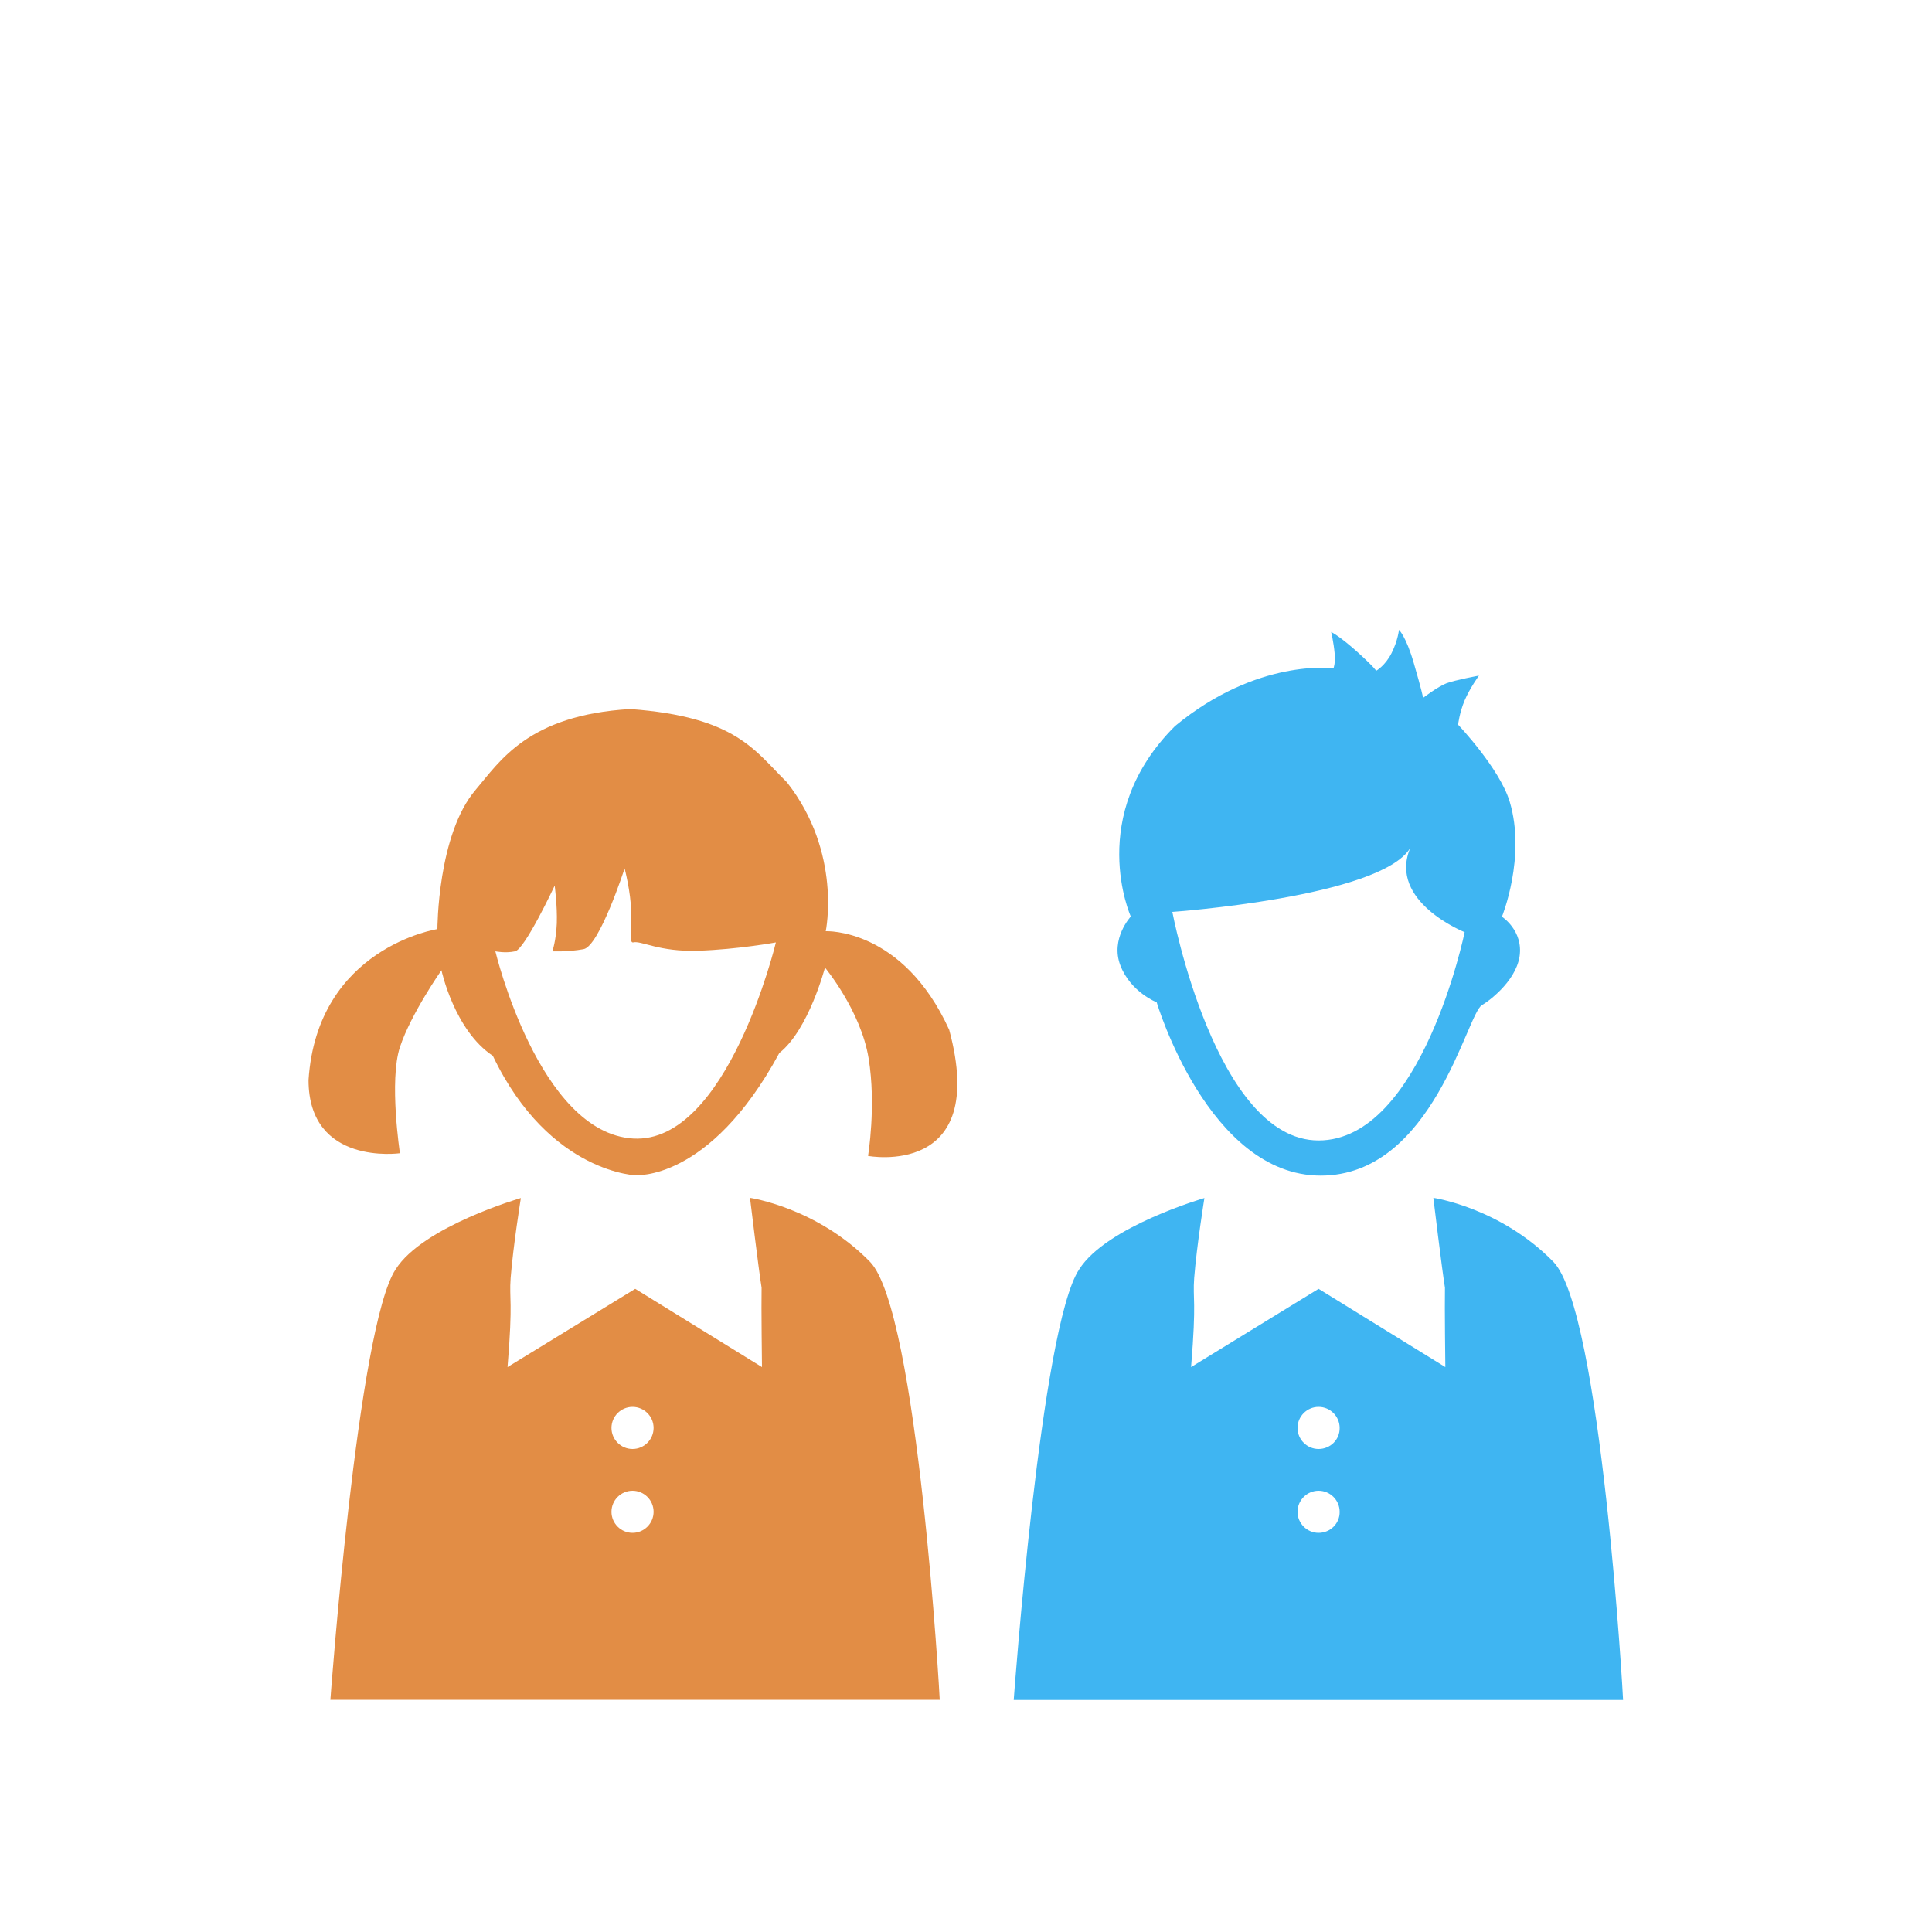
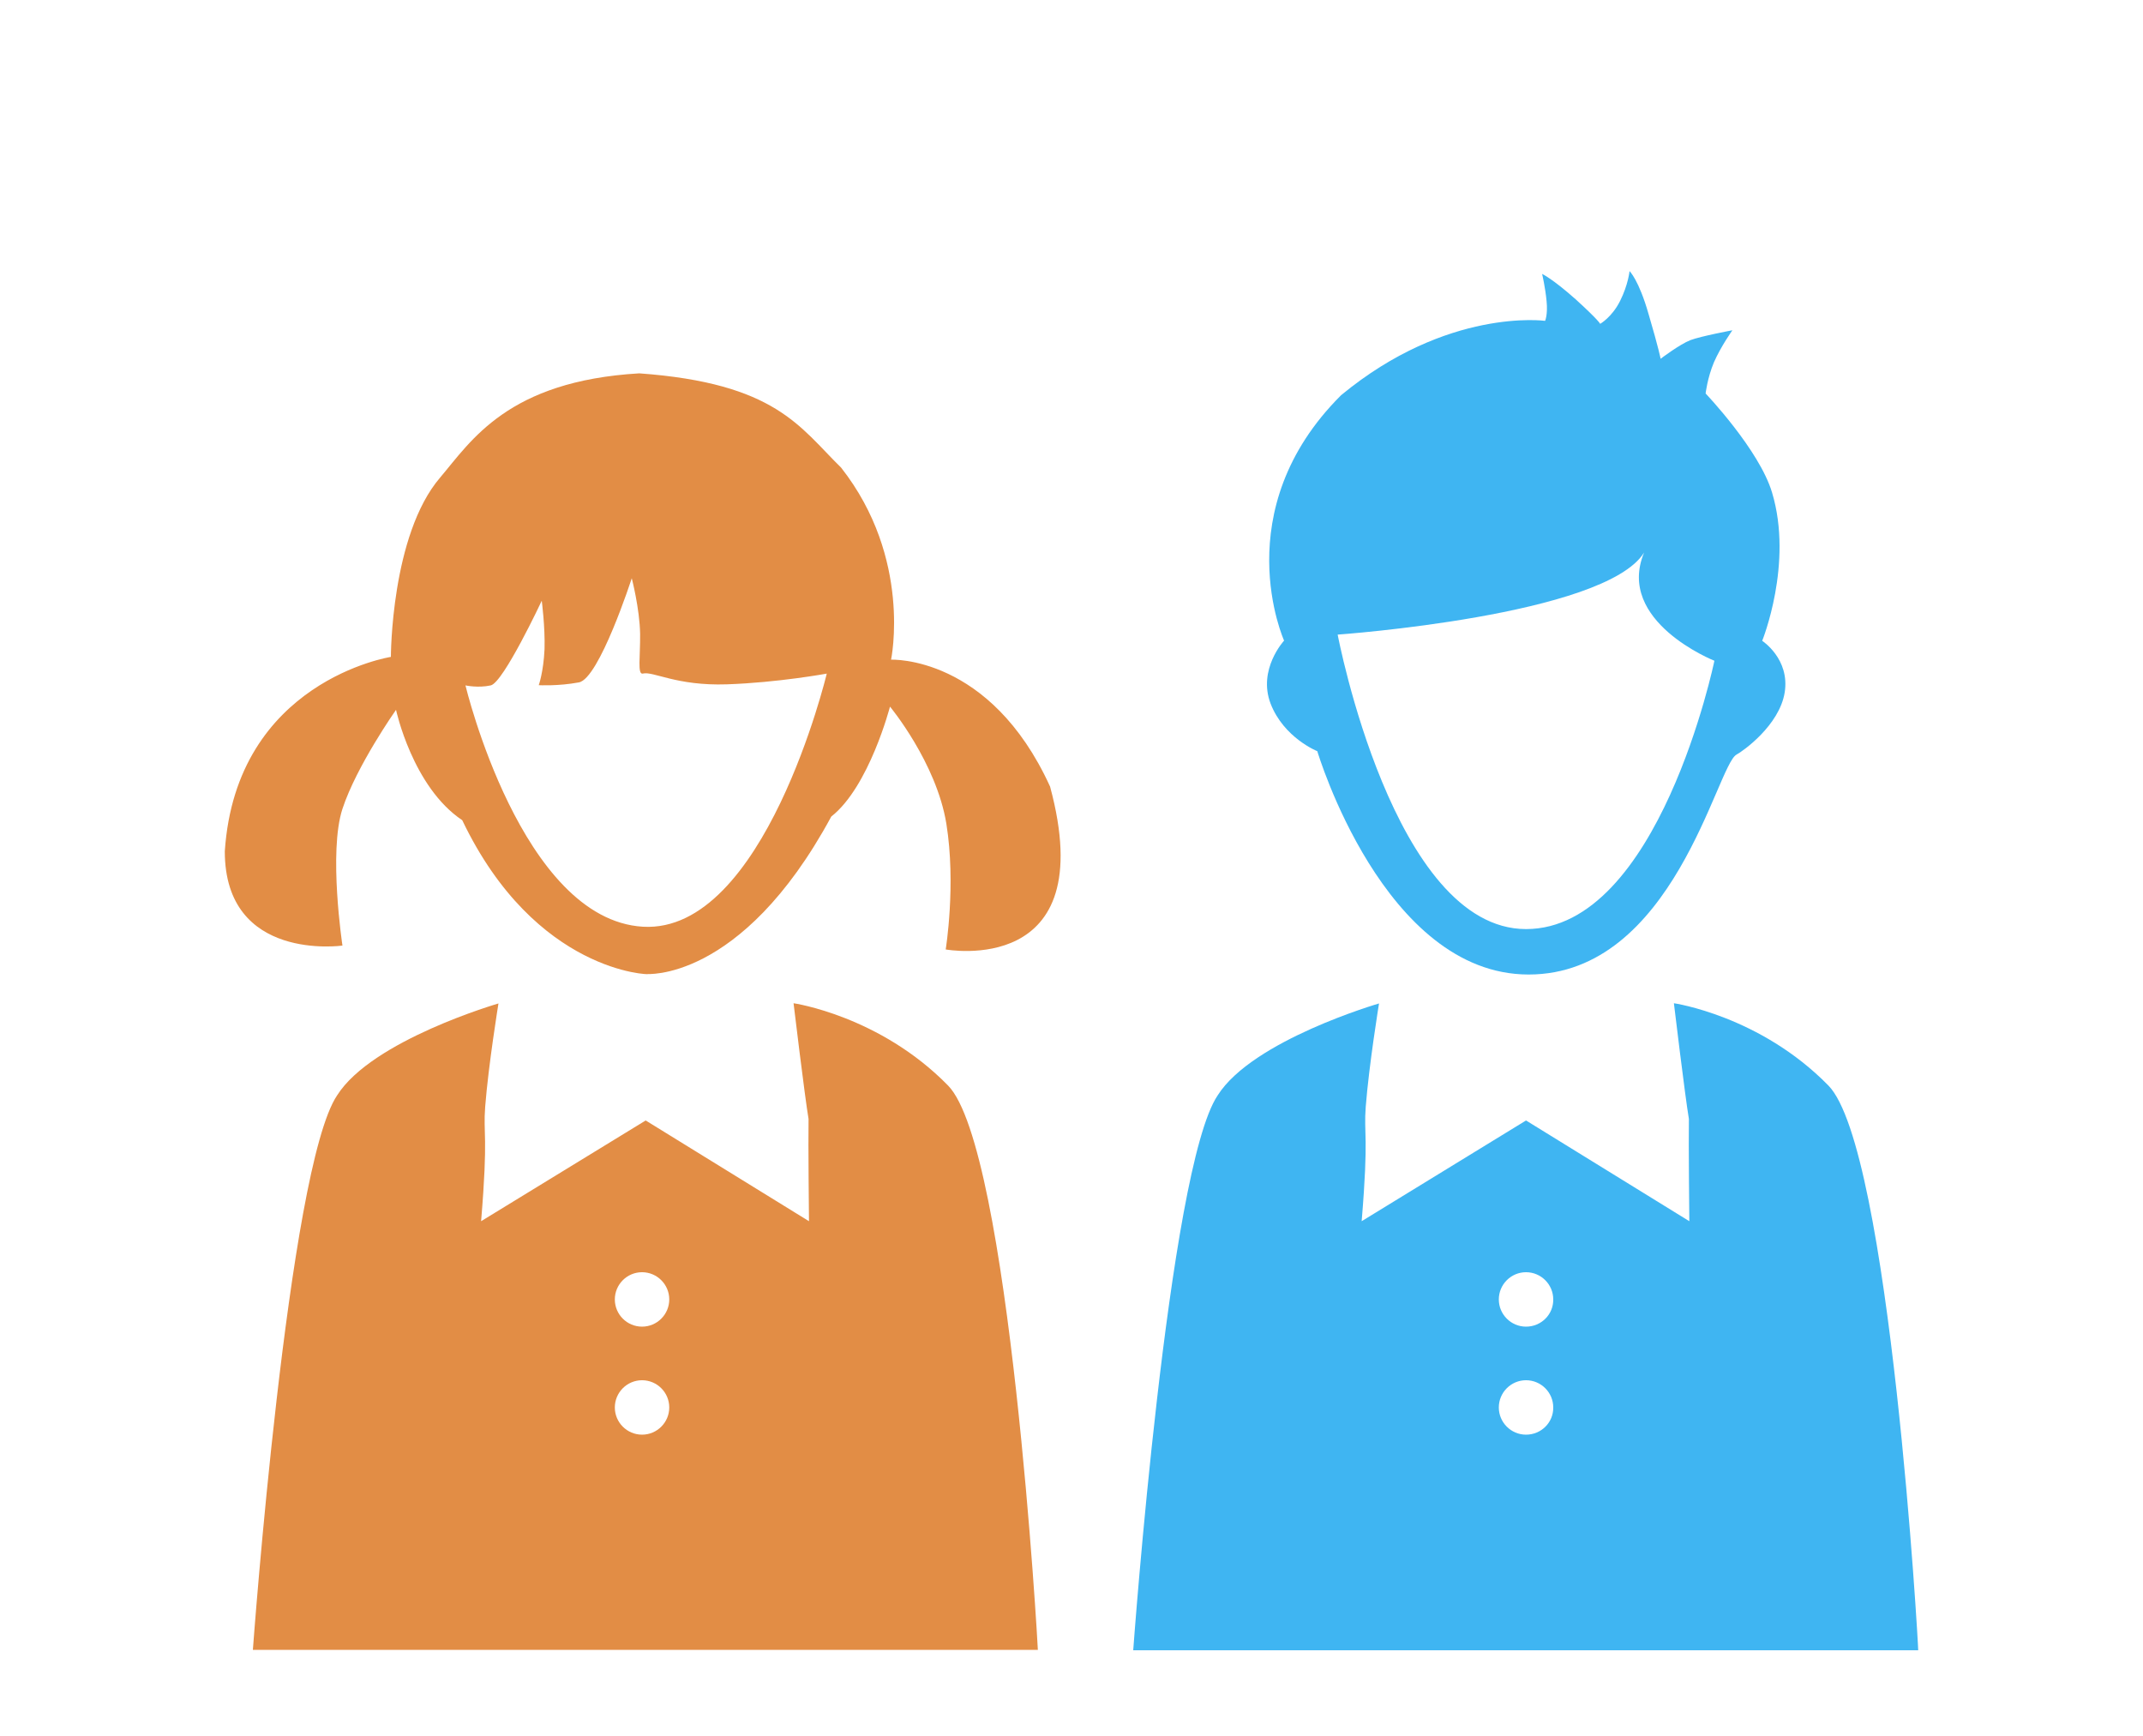
- <svg xmlns="http://www.w3.org/2000/svg" version="1.1" id="body" x="0px" y="0px" viewBox="0 0 1000 1000" style="enable-background:new 0 0 1000 1000;" xml:space="preserve">
+ <svg xmlns="http://www.w3.org/2000/svg" version="1.1" id="body" x="0px" y="0px" viewBox="0 0 1000 810" style="enable-background:new 0 0 1000 810;" xml:space="preserve">
  <style type="text/css">
	.st0{display:none;}
	.st1{display:inline;fill:#333333;}
	.st2{fill:#3FB5F2;}
	.st3{fill:#E28D45;}
	.st4{display:inline;}
	.st5{fill:#333333;}
</style>
  <g class="st0">
-     <path class="st1" d="M427.8,428.8c0,0,18.4,40,57.1,50.9c12.1,3.4,21.6,4.8,31.8,1.4c4.6-1.6,10.5-5.4,19.5-9.3   c25.5-15.4,38.8-45,38.8-45s14.9,8.8,21.6-14.6c6.8-23.4-10.4-20.9-10.4-20.9s2.4-36.6-18.4-65.9c-20.8-29.3-53-31.8-53-31.8   s-35.1-25.4-25.1-35.9s14.9,0.9,15.4,2.9s-1,8.9,5.6,10.6c6.8,1.9,10.4-7.8,9-15.5c-1.4-7.8-11.4-14.3-14.4-15.4   c-3-1.1-24.8-3.3-34.1,15.8c-9.4,19,1.6,39.8,1.6,39.8s-29.3,13.6-43,35.8c-14.3,22.9-13.3,54.1-13.8,59.5c-6-4.9-20.6,4.8-11,22.9   C414.7,432.2,427.8,428.8,427.8,428.8z M504.2,320.9c12.5,0.4,52.3,11,50.6,63.5s-40.4,67.9-47.8,67.8c-7.4-0.3-49.4,6.4-58.8-57.5   C438.7,329,491.7,320.4,504.2,320.9z" />
-     <path class="st1" d="M643.1,570.1c-7.8-10.9-62.3-77.9-89.2-70.9s-32.3,18.1-54.6,17.3c-22.4-0.9-42.5-15.9-55-18.6   c-23.8-5.3-74.4,55-87.9,74s-57.4,93.5-44.1,116.3s25.3,16.4,39,13.5c13.8-2.9,46.3-115.4,61.9-108.7c31,13.5-1,237.1-1,237.1   s-38.6,4.3-38.1,28.6c1.8,17.4,12.4,18.3,12.4,18.3s22.5,3.1,45.6,2.6c21-0.5,42.6-3.8,47.5-19.3c8.5-59.4-4.9-97.4,8.6-106.3   c4.8-0.8,16.4-1.3,24.8,1c10.4,4.3,5.9,72.4,6.1,98.5c0.1,19,19.3,22.9,28.4,24.8c9.1,1.9,59,2.3,63.1,1s17.6-9.8,16.1-27.3   s-34.3-18.8-37.5-23.4c-3.3-4.6-17-229.6-4.6-235.8c12.4-6.3,30.6,33.3,30.6,33.3s21.5,59,27.1,67.3s43.4,20,47.5-10   C694,653.4,653.6,584.6,643.1,570.1z M500.3,671.2c-10.9,0-19.8-8.9-19.8-19.8c0-10.9,8.9-19.8,19.8-19.8s19.8,8.9,19.8,19.8   S511.2,671.2,500.3,671.2z M500.3,607.1c-10.9,0-19.8-8.9-19.8-19.8s8.9-19.8,19.8-19.8s19.6,8.9,19.6,19.8   S511.2,607.1,500.3,607.1z" />
+     <path class="st1" d="M427.8,318.8c0,0,18.4,40,57.1,50.9c12.1,3.4,21.6,4.8,31.8,1.4c4.6-1.6,10.5-5.4,19.5-9.3   c25.5-15.4,38.8-45,38.8-45s14.9,8.8,21.6-14.6c6.8-23.4-10.4-20.9-10.4-20.9s2.4-36.6-18.4-65.9c-20.8-29.3-53-31.8-53-31.8   s-35.1-25.4-25.1-35.9s14.9,0.9,15.4,2.9s-1,8.9,5.6,10.6c6.8,1.9,10.4-7.8,9-15.5c-1.4-7.8-11.4-14.3-14.4-15.4   c-3-1.1-24.8-3.3-34.1,15.8c-9.4,19,1.6,39.8,1.6,39.8s-29.3,13.6-43,35.8c-14.3,22.9-13.3,54.1-13.8,59.5c-6-4.9-20.6,4.8-11,22.9   C414.7,322.2,427.8,318.8,427.8,318.8z M504.2,210.9c12.5,0.4,52.3,11,50.6,63.5s-40.4,67.9-47.8,67.8c-7.4-0.3-49.4,6.4-58.8-57.5   C438.7,219,491.7,210.4,504.2,210.9z" />
+     <path class="st1" d="M643.1,460.1c-7.8-10.9-62.3-77.9-89.2-70.9s-32.3,18.1-54.6,17.3c-22.4-0.9-42.5-15.9-55-18.6   c-23.8-5.3-74.4,55-87.9,74s-57.4,93.5-44.1,116.3s25.3,16.4,39,13.5c13.8-2.9,46.3-115.4,61.9-108.7c31,13.5-1,237.1-1,237.1   s-38.6,4.3-38.1,28.6c1.8,17.4,12.4,18.3,12.4,18.3s22.5,3.1,45.6,2.6c21-0.5,42.6-3.8,47.5-19.3c8.5-59.4-4.9-97.4,8.6-106.3   c4.8-0.8,16.4-1.3,24.8,1c10.4,4.3,5.9,72.4,6.1,98.5c0.1,19,19.3,22.9,28.4,24.8c9.1,1.9,59,2.3,63.1,1s17.6-9.8,16.1-27.3   s-34.3-18.8-37.5-23.4c-3.3-4.6-17-229.6-4.6-235.8c12.4-6.3,30.6,33.3,30.6,33.3s21.5,59,27.1,67.3s43.4,20,47.5-10   C694,543.4,653.6,474.6,643.1,460.1z M500.3,561.2c-10.9,0-19.8-8.9-19.8-19.8c0-10.9,8.9-19.8,19.8-19.8s19.8,8.9,19.8,19.8   S511.2,561.2,500.3,561.2z M500.3,497.1c-10.9,0-19.8-8.9-19.8-19.8s8.9-19.8,19.8-19.8s19.6,8.9,19.6,19.8   S511.2,497.1,500.3,497.1z" />
  </g>
  <g>
    <g id="boy">
-       <path class="st2" d="M777.4,474.5c0,0,12.6-31,4-59.6c-5.2-17.2-26.7-39.8-26.7-39.8s0.7-6.2,3.4-12.6c2.8-6.5,7.4-12.8,7.4-12.8    s-12.5,2.3-16.9,4s-12,7.5-12,7.5s-0.7-3.9-4.8-17.9c-4-13.9-7.7-17.3-7.7-17.3s-0.5,5.4-3.8,12s-8,9.2-8,9.2s-0.6-1.5-9.9-9.9    c-9.3-8.3-13.4-10.2-13.4-10.2s1.3,5.4,1.8,11c0.5,5.4-0.6,7.8-0.6,7.8s-39.3-5.4-82,29.9c-46.5,46.3-22.9,98.6-22.9,98.6    s-10.7,11.5-5.4,25.3s18.8,19.1,18.8,19.1s26.7,89.7,84.9,89.7s75.6-84,83.5-88.3c2.6-1.4,17.2-11.7,19.4-25    C788.6,481.7,777.4,474.5,777.4,474.5z M682.5,590.3c-53.3,0-75.7-118.3-75.7-118.3s107.4-7.6,123.1-33    c-11.5,27.7,28.2,43.5,28.2,43.5S735.9,590.3,682.5,590.3z" />
-       <path class="st2" d="M804,653.1C776.5,625,741.9,620,741.9,620s4.5,37.4,6,46.5c-0.2,9.6,0.2,41.1,0.2,41.1l-65.6-40.5l-66,40.5    c2.9-35.1,0.8-34.8,1.6-46c1.3-16.7,5.3-41.5,5.3-41.5s-50.8,14.7-64.8,36.9c-19.9,29.5-33.9,222.9-33.9,222.9h315.4    C840.2,879.9,828.8,678.4,804,653.1z M682.5,793.4c-6,0-10.9-4.9-10.9-10.9s4.9-10.9,10.9-10.9s10.9,4.9,10.9,10.9    C693.5,788.5,688.6,793.4,682.5,793.4z M682.5,750c-6,0-10.9-4.9-10.9-10.9s4.9-10.9,10.9-10.9s10.9,4.9,10.9,10.9    C693.5,745.1,688.6,750,682.5,750z" />
+       <path class="st2" d="M822.3,299c0,0,14.6-36,4.6-69.2c-6-20-31-46.2-31-46.2s0.8-7.2,3.9-14.6c3.3-7.5,8.6-14.9,8.6-14.9    s-14.5,2.7-19.6,4.6c-5.1,2-13.9,8.7-13.9,8.7s-0.8-4.5-5.6-20.8c-4.6-16.1-8.9-20.1-8.9-20.1s-0.6,6.3-4.4,13.9    s-9.3,10.7-9.3,10.7s-0.7-1.7-11.5-11.5c-10.8-9.6-15.6-11.8-15.6-11.8s1.5,6.3,2.1,12.8c0.6,6.3-0.7,9.1-0.7,9.1    s-45.6-6.3-95.2,34.7c-54,53.8-26.6,114.5-26.6,114.5s-12.4,13.4-6.3,29.4c6.2,16,21.8,22.2,21.8,22.2s31,104.2,98.6,104.2    s87.8-97.6,97-102.6c3-1.6,20-13.6,22.5-29C835.3,307.4,822.3,299,822.3,299z M712.1,433.5c-61.9,0-87.9-137.4-87.9-137.4    s124.7-8.8,143-38.3c-13.4,32.2,32.8,50.5,32.8,50.5S774.1,433.5,712.1,433.5z" />
+       <path class="st2" d="M853.2,506.5c-31.9-32.6-72.1-38.4-72.1-38.4s5.2,43.4,7,54c-0.2,11.2,0.2,47.7,0.2,47.7l-76.2-47l-76.7,47    c3.4-40.8,0.9-40.4,1.9-53.4c1.5-19.4,6.2-48.2,6.2-48.2s-59,17.1-75.3,42.9c-23.1,34.3-39.4,258.9-39.4,258.9h366.3    C895.3,769.9,882,535.9,853.2,506.5z M712.1,669.4c-7,0-12.7-5.7-12.7-12.7c0-7,5.7-12.7,12.7-12.7c7,0,12.7,5.7,12.7,12.7    C724.9,663.7,719.2,669.4,712.1,669.4z M712.1,619c-7,0-12.7-5.7-12.7-12.7s5.7-12.7,12.7-12.7c7,0,12.7,5.7,12.7,12.7    C724.9,613.3,719.2,619,712.1,619z" />
    </g>
    <g id="girl">
-       <path class="st3" d="M450.3,653.1C422.8,625,388.2,620,388.2,620s4.5,37.4,6,46.5c-0.2,9.6,0.2,41.1,0.2,41.1l-65.6-40.5    l-66.1,40.5c2.9-35.1,0.8-34.8,1.6-46c1.3-16.7,5.3-41.5,5.3-41.5s-50.8,14.7-64.8,36.9C185.1,686.4,171,879.8,171,879.8h315.4    C486.5,879.9,475.1,678.4,450.3,653.1z M327.4,793.4c-6,0-10.9-4.9-10.9-10.9s4.9-10.9,10.9-10.9s10.9,4.9,10.9,10.9    S333.4,793.4,327.4,793.4z M327.4,750c-6,0-10.9-4.9-10.9-10.9s4.9-10.9,10.9-10.9s10.9,4.9,10.9,10.9S333.4,750,327.4,750z" />
-       <path class="st3" d="M491.3,533c-24.1-52.9-63.9-51-63.9-51s8.6-40.6-20.1-77.1C390.6,388.5,381,371,326.2,367    c-52.9,3.1-67.5,27.1-80,41.8c-19.8,23.1-19.8,72.1-19.8,72.1s-62.2,9.6-66.7,78.1c0,44.6,47.3,37.9,47.3,37.9s-5.7-37.6,0-54.9    c5.7-17.3,21.5-39.8,21.5-39.8s6.6,31,26.6,44.3c29.5,61.7,76.1,62.1,74.5,61.8s37.3,4.2,73.8-63.3c15.2-12,23.6-44.2,23.6-44.2    s18.6,22.4,22.6,47c4,24.5-0.3,50.5-0.3,50.5S512.1,610.1,491.3,533z M327.7,589.3c-48.8-2.9-71.3-96.9-71.3-96.9s5.1,1.1,10.2,0    s20.5-34,20.5-34s1.4,10.4,1.1,19.5c-0.4,9.2-2.3,14.5-2.3,14.5s7.8,0.4,16.1-1.1c8.2-1.4,21.3-41.8,21.3-41.8s3.2,12.2,3.4,22.4    c0.1,9.1-1.1,16.3,1,15.9c4.1-1.1,13.4,5,33.8,4.3s40.1-4.3,40.1-4.3S376.5,592.2,327.7,589.3z" />
+       <path class="st3" d="M442.4,506.5c-31.9-32.6-72.1-38.4-72.1-38.4s5.2,43.4,7,54c-0.2,11.2,0.2,47.7,0.2,47.7l-76.2-47l-76.8,47    c3.4-40.8,0.9-40.4,1.9-53.4c1.5-19.4,6.2-48.2,6.2-48.2s-59,17.1-75.3,42.9C134.4,545.1,118,769.8,118,769.8h366.3    C484.4,769.9,471.2,535.9,442.4,506.5z M299.6,669.4c-7,0-12.7-5.7-12.7-12.7c0-7,5.7-12.7,12.7-12.7c7,0,12.7,5.7,12.7,12.7    C312.3,663.7,306.6,669.4,299.6,669.4z M299.6,619c-7,0-12.7-5.7-12.7-12.7s5.7-12.7,12.7-12.7c7,0,12.7,5.7,12.7,12.7    S306.6,619,299.6,619z" />
+       <path class="st3" d="M490,367c-28-61.4-74.2-59.2-74.2-59.2s10-47.2-23.3-89.6c-19.4-19-30.5-39.4-94.2-44    c-61.4,3.6-78.4,31.5-92.9,48.6c-23,26.8-23,83.7-23,83.7s-72.2,11.2-77.5,90.7c0,51.8,54.9,44,54.9,44s-6.6-43.7,0-63.8    c6.6-20.1,25-46.2,25-46.2s7.7,36,30.9,51.5c34.3,71.7,88.4,72.1,86.5,71.8c-1.9-0.3,43.3,4.9,85.7-73.5    c17.7-13.9,27.4-51.3,27.4-51.3s21.6,26,26.3,54.6c4.6,28.5-0.3,58.7-0.3,58.7S514.2,456.5,490,367z M300,432.4    c-56.7-3.4-82.8-112.6-82.8-112.6s5.9,1.3,11.8,0s23.8-39.5,23.8-39.5s1.6,12.1,1.3,22.6c-0.5,10.7-2.7,16.8-2.7,16.8    s9.1,0.5,18.7-1.3c9.5-1.6,24.7-48.6,24.7-48.6s3.7,14.2,3.9,26c0.1,10.6-1.3,18.9,1.2,18.5c4.8-1.3,15.6,5.8,39.3,5    s46.6-5,46.6-5S356.7,435.7,300,432.4z" />
    </g>
  </g>
  <g class="st0">
    <g id="Layer_3" class="st4">
      <g>
-         <path class="st5" d="M682.8,158.1c-48.3,0-96,43.7-91.3,118.8c4.1,65.5,44.9,118.8,93.2,118.8s94.2-53.3,97-118.8     C785.5,186.6,728,158.1,682.8,158.1z M761.9,276.9c-2.2,52-38.6,94.2-76.8,94.2c-38.3,0-70.5-42.3-73.8-94.2     c-3.8-59.5,34-94.2,72.3-94.2C719.4,182.8,764.9,205.4,761.9,276.9z" />
-         <path class="st5" d="M516,880.1c0.2-17.9,1.2-63.6,5.6-118.8c5.7-71.3,16.6-90.8,16.6-90.8l11.9,209.6h275.5l9.6-207.7     c0,0,14.3,42.8,18.5,93.2c3.4,40.2,3.5,94.3,3.4,114.5h75.5c1.7-28.4,6.9-124.7,3.3-167.8c-4.3-50.9-44.2-217.7-44.2-217.7     s-27.1-27.6-58-44.2s-64.2-22.8-64.2-22.8s-9.5,51.8-32.3,100.8s-50.9,74.1-50.9,74.1s-34.2-38.5-54.2-81.7     c-20-43.3-26.6-95.5-26.6-95.5s-44.7,17.1-68.4,28.3c-30.7,14.3-52.8,38.3-52.8,38.3S446,614.5,439.4,705.3     c-5.5,74.8-0.2,150.6,1.9,174.9L516,880.1L516,880.1z" />
-         <path class="st5" d="M753.1,395.8l-52.8,57l42.8,76l29-97.9L753.1,395.8z M739.8,479.4L727,456.6l2.4-4.3l20.4-27.1l7.6,15.7     L739.8,479.4z" />
-         <path class="st5" d="M601.2,430.9l29,97.9l42.8-76l-52.8-57L601.2,430.9z M615.9,440.9l7.6-15.7l20.4,27.1l2.4,4.3l-12.8,22.8     L615.9,440.9z" />
-         <rect x="678.5" y="506" class="st5" width="12.4" height="109.8" />
-         <polygon class="st5" points="726.9,486.5 700.3,452.8 686.1,516.8 686.1,531.3    " />
-         <polygon class="st5" points="642.8,486.5 673,452.8 682,514.3 678.5,526.8    " />
+         <path class="st5" d="M682.8,48.1c-48.3,0-96,43.7-91.3,118.8c4.1,65.5,44.9,118.8,93.2,118.8s94.2-53.3,97-118.8     C785.5,76.6,728,48.1,682.8,48.1z M761.9,166.9c-2.2,52-38.6,94.2-76.8,94.2c-38.3,0-70.5-42.3-73.8-94.2     c-3.8-59.5,34-94.2,72.3-94.2C719.4,72.8,764.9,95.4,761.9,166.9z" />
+         <path class="st5" d="M516,770.1c0.2-17.9,1.2-63.6,5.6-118.8c5.7-71.3,16.6-90.8,16.6-90.8l11.9,209.6h275.5l9.6-207.7     c0,0,14.3,42.8,18.5,93.2c3.4,40.2,3.5,94.3,3.4,114.5h75.5c1.7-28.4,6.9-124.7,3.3-167.8c-4.3-50.9-44.2-217.7-44.2-217.7     s-27.1-27.6-58-44.2s-64.2-22.8-64.2-22.8s-9.5,51.8-32.3,100.8s-50.9,74.1-50.9,74.1s-34.2-38.5-54.2-81.7     c-20-43.3-26.6-95.5-26.6-95.5s-44.7,17.1-68.4,28.3c-30.7,14.3-52.8,38.3-52.8,38.3S446,504.5,439.4,595.3     c-5.5,74.8-0.2,150.6,1.9,174.9L516,770.1L516,770.1z" />
+         <path class="st5" d="M753.1,285.8l-52.8,57l42.8,76l29-97.9L753.1,285.8z M739.8,369.4L727,346.6l2.4-4.3l20.4-27.1l7.6,15.7     L739.8,369.4z" />
+         <path class="st5" d="M601.2,320.9l29,97.9l42.8-76l-52.8-57L601.2,320.9z M615.9,330.9l7.6-15.7l20.4,27.1l2.4,4.3l-12.8,22.8     L615.9,330.9z" />
+         <rect x="678.5" y="396" class="st5" width="12.4" height="109.8" />
+         <polygon class="st5" points="726.9,376.5 700.3,342.8 686.1,406.8 686.1,421.3    " />
+         <polygon class="st5" points="642.8,376.5 673,342.8 682,404.3 678.5,416.8    " />
        <g>
-           <path class="st5" d="M170.8,468.8l20-7.1c0,0,10.2,58.5,53.4,58.5s54.2-58.5,54.2-58.5l21.4,7.1c0,0-13.5,77-74.5,77      s-74.5-74.9-74.5-74.9" />
-           <path class="st5" d="M96.1,880.1h298.4l-8.3-38.2c0,0,39.9-116.8,40.2-158.9c2.5-54.5-19.1-134.2-22.1-142s-20-61.8-50.5-62.1      c-17.1-0.2-19.2,20.7-20.9,25.5s-20.4,74.4-87.6,74.4s-82.1-57.6-86.7-69.3c-4.6-11.7-3-27.8-15.7-29.4      c-15.2-5.5-29.2,10.1-36.1,19.5s-44.3,80-44,185.6c4.7,66.2,41.9,155.1,41.9,155.1L96.1,880.1z M360.7,628.1      c2.5-22.8-7.1-58.8-7.1-58.8l9.6-33.5c0,0,33.9,67,28.9,146.5s-22.5,103-22.5,103l-29.9-119.8      C339.7,665.5,358.3,650.9,360.7,628.1z M97.1,682.3c-5-79.5,28.9-146.5,28.9-146.5l9.6,33.5c0,0-9.6,36-7.1,58.8      c2.5,22.8,21,37.4,21,37.4l-29.9,119.8C119.6,785.3,102.1,761.8,97.1,682.3z" />
-           <path class="st5" d="M358.2,416.6c19.9,0.1,35.8-3.7,35.8-3.7s-30.2-6.9-57.1-43.4c-0.2-0.3-0.3-0.6-0.5-0.9      c-2-8.7-3.3-16.2-4.2-22.5c0.1-1.6,0.2-3.2,0.2-4.8c2.4-115-56.4-132.1-87.9-132.1c-31.2,0-90.4,24.7-87.1,122.7      c-0.4,8-1.8,20.2-5.6,36.6c-0.2,0.3-0.3,0.6-0.5,0.9c-26.9,36.5-57.1,43.4-57.1,43.4s15.9,3.8,35.8,3.7      c-14.2,18.7-27.9,25.5-27.9,25.5s37.8-0.1,66.3-17.1c7.6-4.5,14.3-10,20.1-15.7c17.8,20.8,39.8,33.8,56.1,33.8      c16.5,0,39.6-11.7,57.9-31.3c5.2,4.8,11,9.4,17.4,13.2c28.5,17,66.3,17.1,66.3,17.1S372.5,435.3,358.2,416.6z M296.2,334.7      c-15.1,54.7-41.4,72.7-52.1,72.7c-21.4,0-37.1-20.5-52-72.7c87-26.4,98-64,98-64S305.5,301.2,296.2,334.7z" />
+           <path class="st5" d="M170.8,358.8l20-7.1c0,0,10.2,58.5,53.4,58.5s54.2-58.5,54.2-58.5l21.4,7.1c0,0-13.5,77-74.5,77      s-74.5-74.9-74.5-74.9" />
+           <path class="st5" d="M96.1,770.1h298.4l-8.3-38.2c0,0,39.9-116.8,40.2-158.9c2.5-54.5-19.1-134.2-22.1-142s-20-61.8-50.5-62.1      c-17.1-0.2-19.2,20.7-20.9,25.5s-20.4,74.4-87.6,74.4s-82.1-57.6-86.7-69.3c-4.6-11.7-3-27.8-15.7-29.4      c-15.2-5.5-29.2,10.1-36.1,19.5s-44.3,80-44,185.6c4.7,66.2,41.9,155.1,41.9,155.1L96.1,770.1z M360.7,518.1      c2.5-22.8-7.1-58.8-7.1-58.8l9.6-33.5c0,0,33.9,67,28.9,146.5s-22.5,103-22.5,103l-29.9-119.8      C339.7,555.5,358.3,540.9,360.7,518.1z M97.1,572.3c-5-79.5,28.9-146.5,28.9-146.5l9.6,33.5c0,0-9.6,36-7.1,58.8      c2.5,22.8,21,37.4,21,37.4l-29.9,119.8C119.6,675.3,102.1,651.8,97.1,572.3z" />
+           <path class="st5" d="M358.2,306.6c19.9,0.1,35.8-3.7,35.8-3.7s-30.2-6.9-57.1-43.4c-0.2-0.3-0.3-0.6-0.5-0.9      c-2-8.7-3.3-16.2-4.2-22.5c0.1-1.6,0.2-3.2,0.2-4.8c2.4-115-56.4-132.1-87.9-132.1c-31.2,0-90.4,24.7-87.1,122.7      c-0.4,8-1.8,20.2-5.6,36.6c-0.2,0.3-0.3,0.6-0.5,0.9c-26.9,36.5-57.1,43.4-57.1,43.4s15.9,3.8,35.8,3.7      c-14.2,18.7-27.9,25.5-27.9,25.5s37.8-0.1,66.3-17.1c7.6-4.5,14.3-10,20.1-15.7c17.8,20.8,39.8,33.8,56.1,33.8      c16.5,0,39.6-11.7,57.9-31.3c5.2,4.8,11,9.4,17.4,13.2c28.5,17,66.3,17.1,66.3,17.1S372.5,325.3,358.2,306.6z M296.2,224.7      c-15.1,54.7-41.4,72.7-52.1,72.7c-21.4,0-37.1-20.5-52-72.7c87-26.4,98-64,98-64S305.5,191.2,296.2,224.7z" />
        </g>
      </g>
    </g>
  </g>
</svg>
